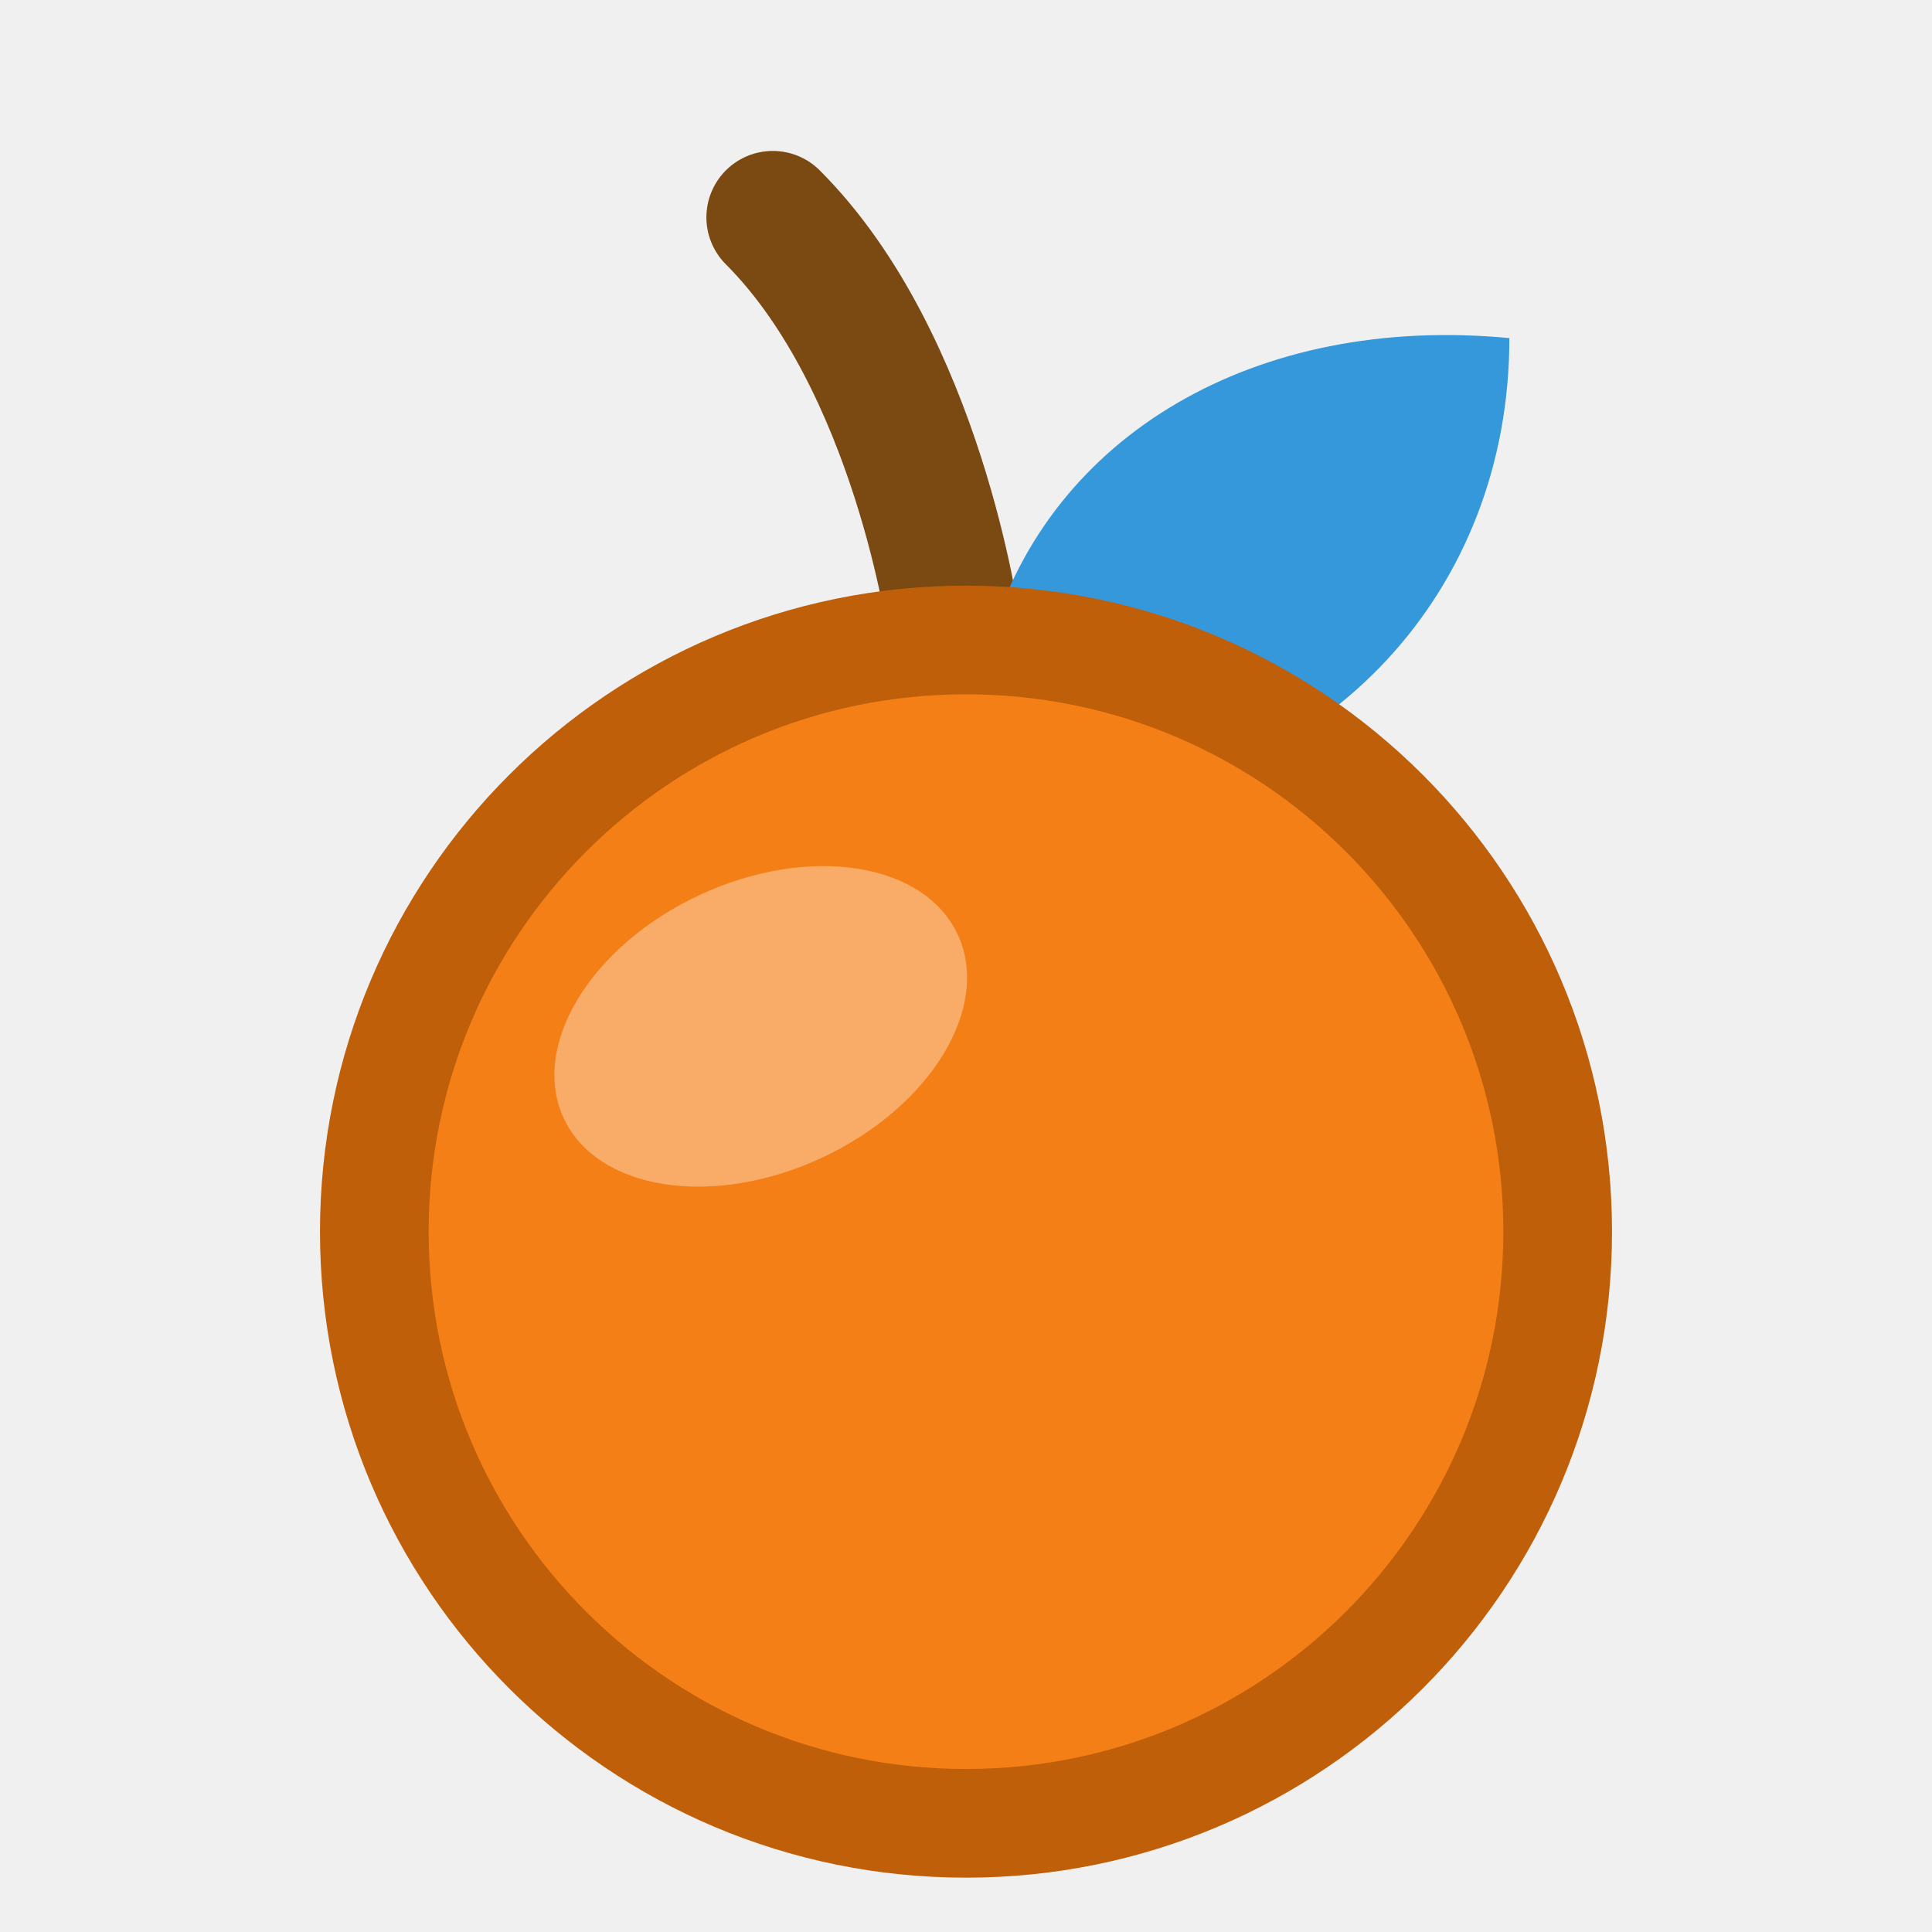
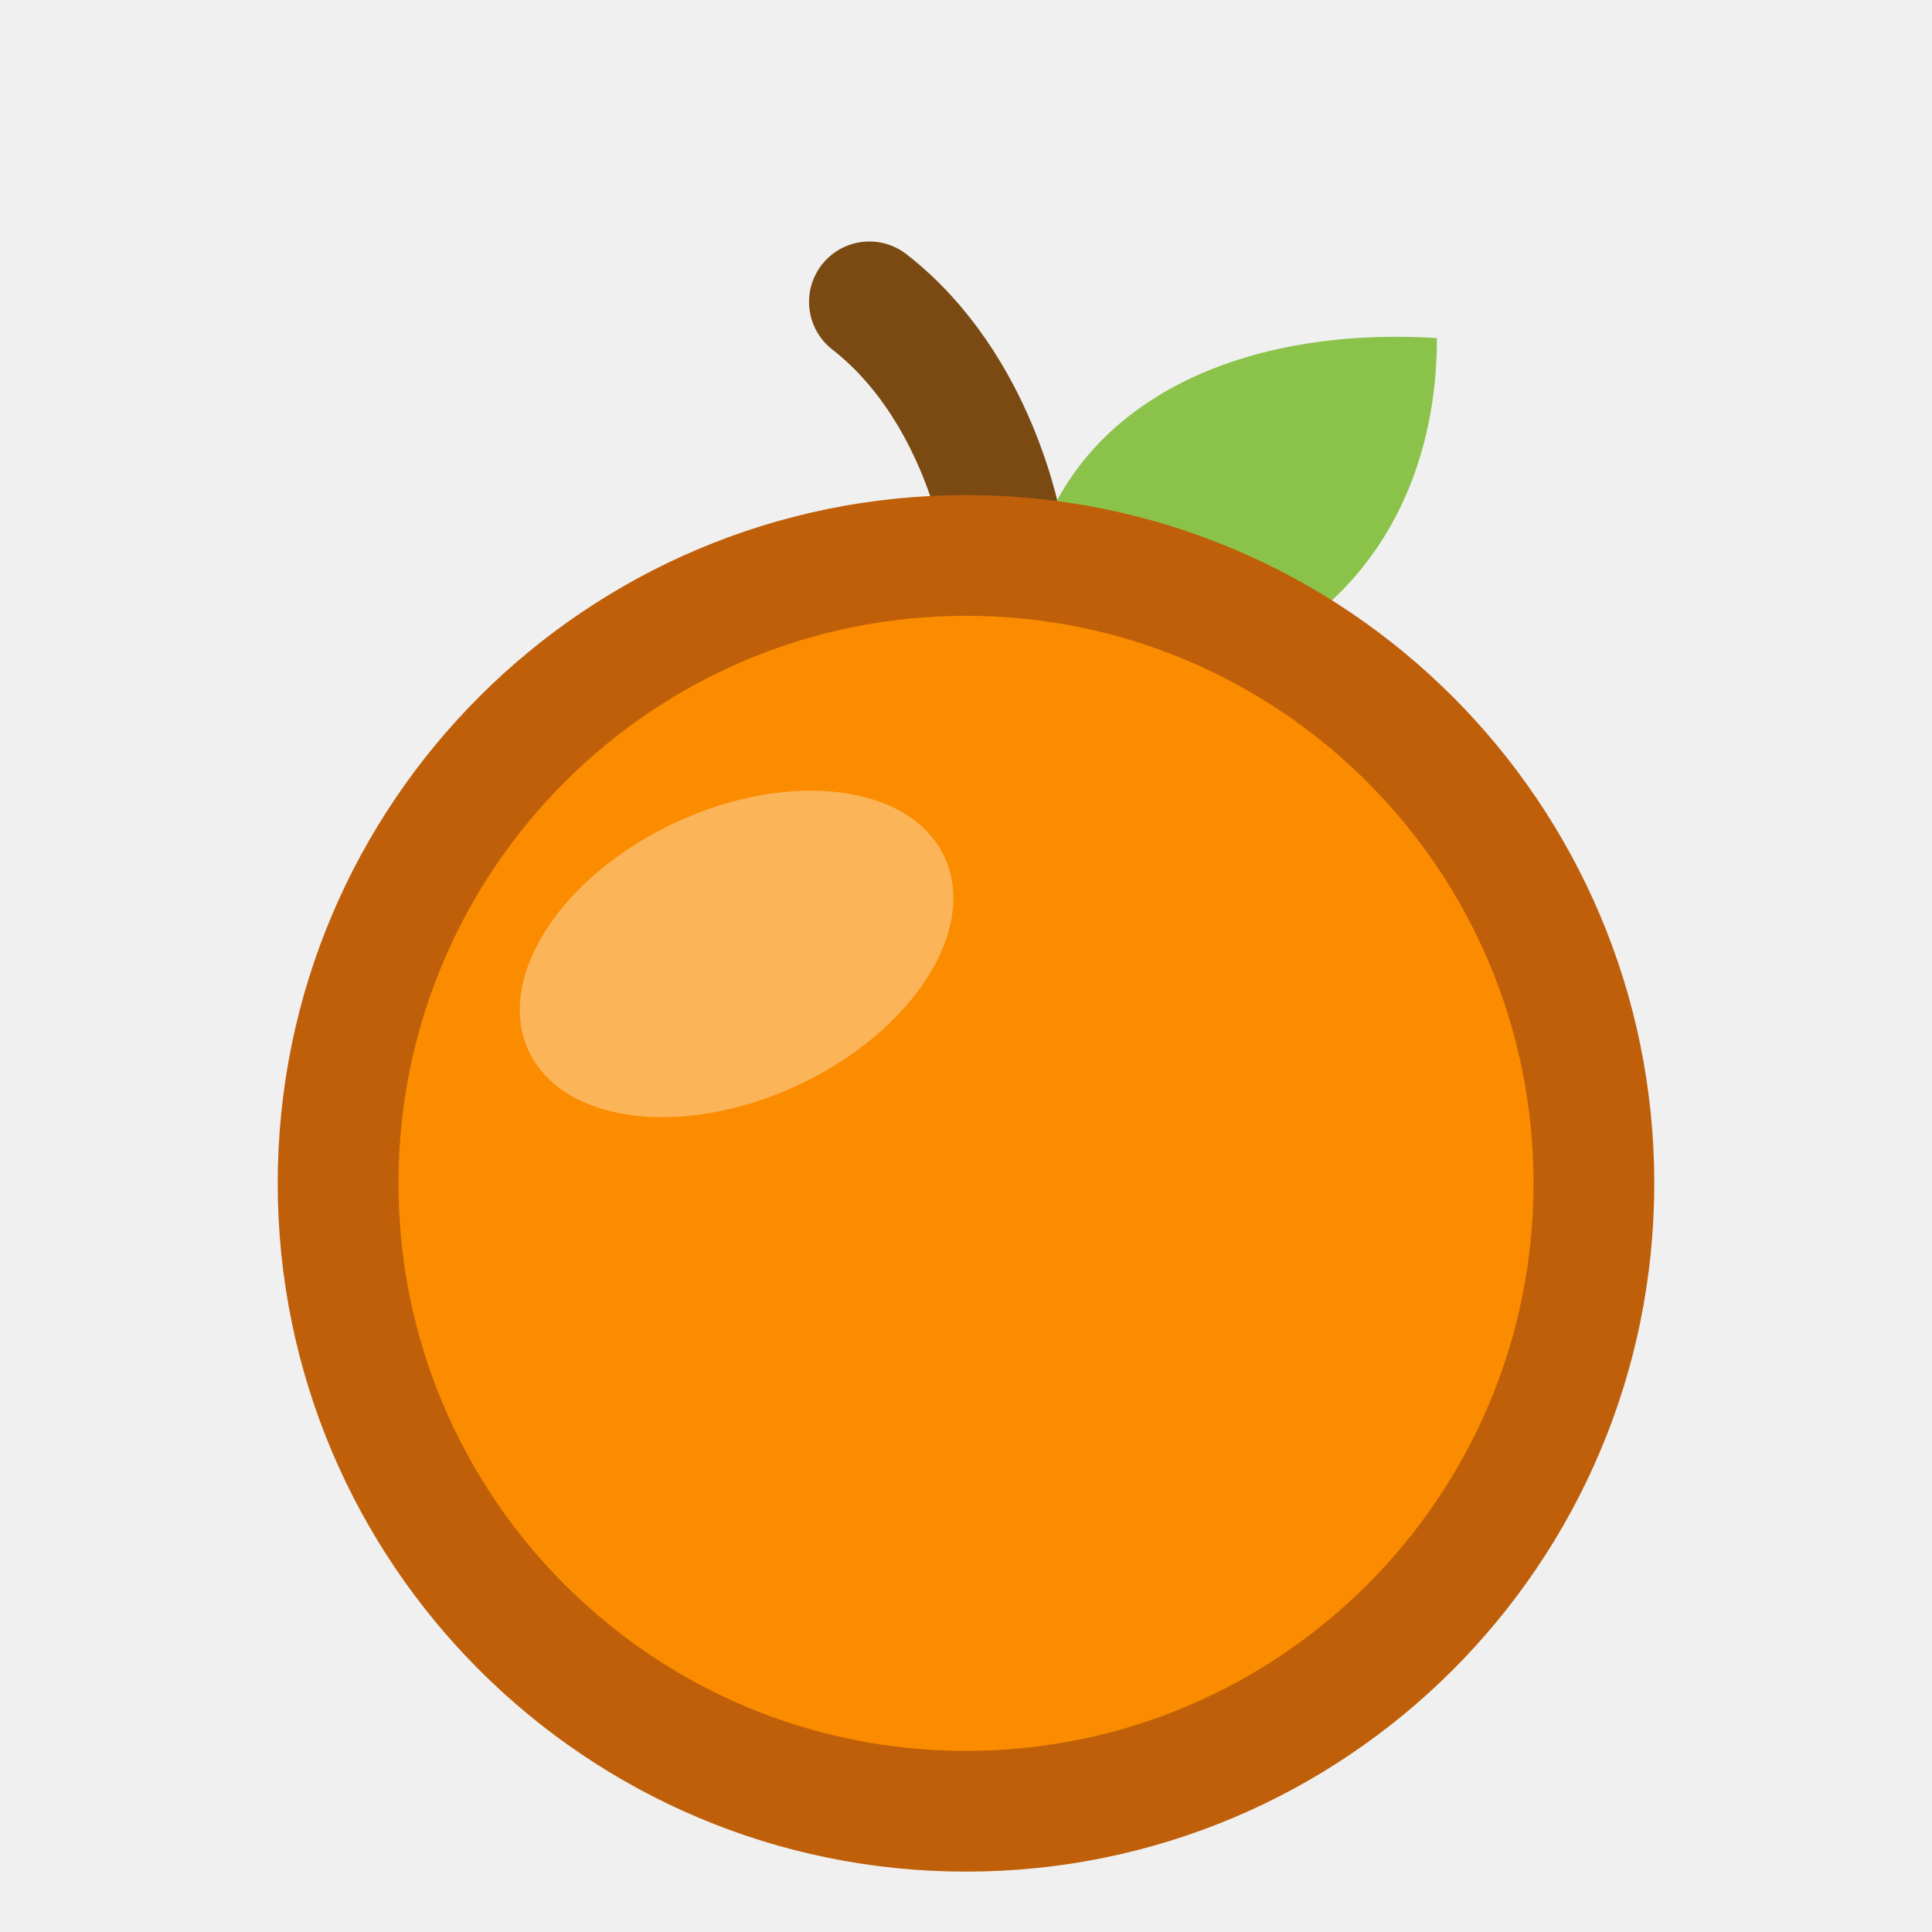
<svg xmlns="http://www.w3.org/2000/svg" width="16" height="16" viewBox="0 0 16 16">
-   <path d="M 7.9 5.2 C 7.9 5.2 7.6 3.0 6.4 1.8" stroke="#7a4a12" stroke-width="1.1" fill="none" stroke-linecap="round" />
-   <path d="M 8.2 5.3 C 8.7 3.6 10.4 2.6 12.5 2.8 C 12.5 4.9 11.0 6.5 8.9 6.7 C 8.6 6.6 8.4 6.0 8.2 5.3 Z" fill="#3498db" />
-   <circle cx="8" cy="10.2" r="4.9" fill="#f57f17" stroke="#bf5f0a" stroke-width="0.9" />
-   <ellipse cx="6.3" cy="8.5" rx="1.8" ry="1.2" fill="#ffffff" opacity="0.35" transform="rotate(-25 6.3 8.5)" />
+   <path d="M 8.3 4.4 C 8.3 4.4 8.1 3.2 7.2 2.5" stroke="#7a4a12" stroke-width="1" fill="none" stroke-linecap="round" />
+   <path d="M 8.6 4.5 C 9.0 3.3 10.3 2.7 11.9 2.8 C 11.9 4.4 10.9 5.6 9.2 5.7 C 9.0 5.6 8.8 5.1 8.6 4.5 Z" fill="#8bc34a" />
+   <circle cx="8" cy="9.8" r="5.2" fill="#fb8c00" stroke="#bf5f0a" stroke-width="1" />
+   <ellipse cx="6.1" cy="7.9" rx="1.9" ry="1.2" fill="#ffffff" opacity="0.35" transform="rotate(-25 6.1 7.9)" />
</svg>
